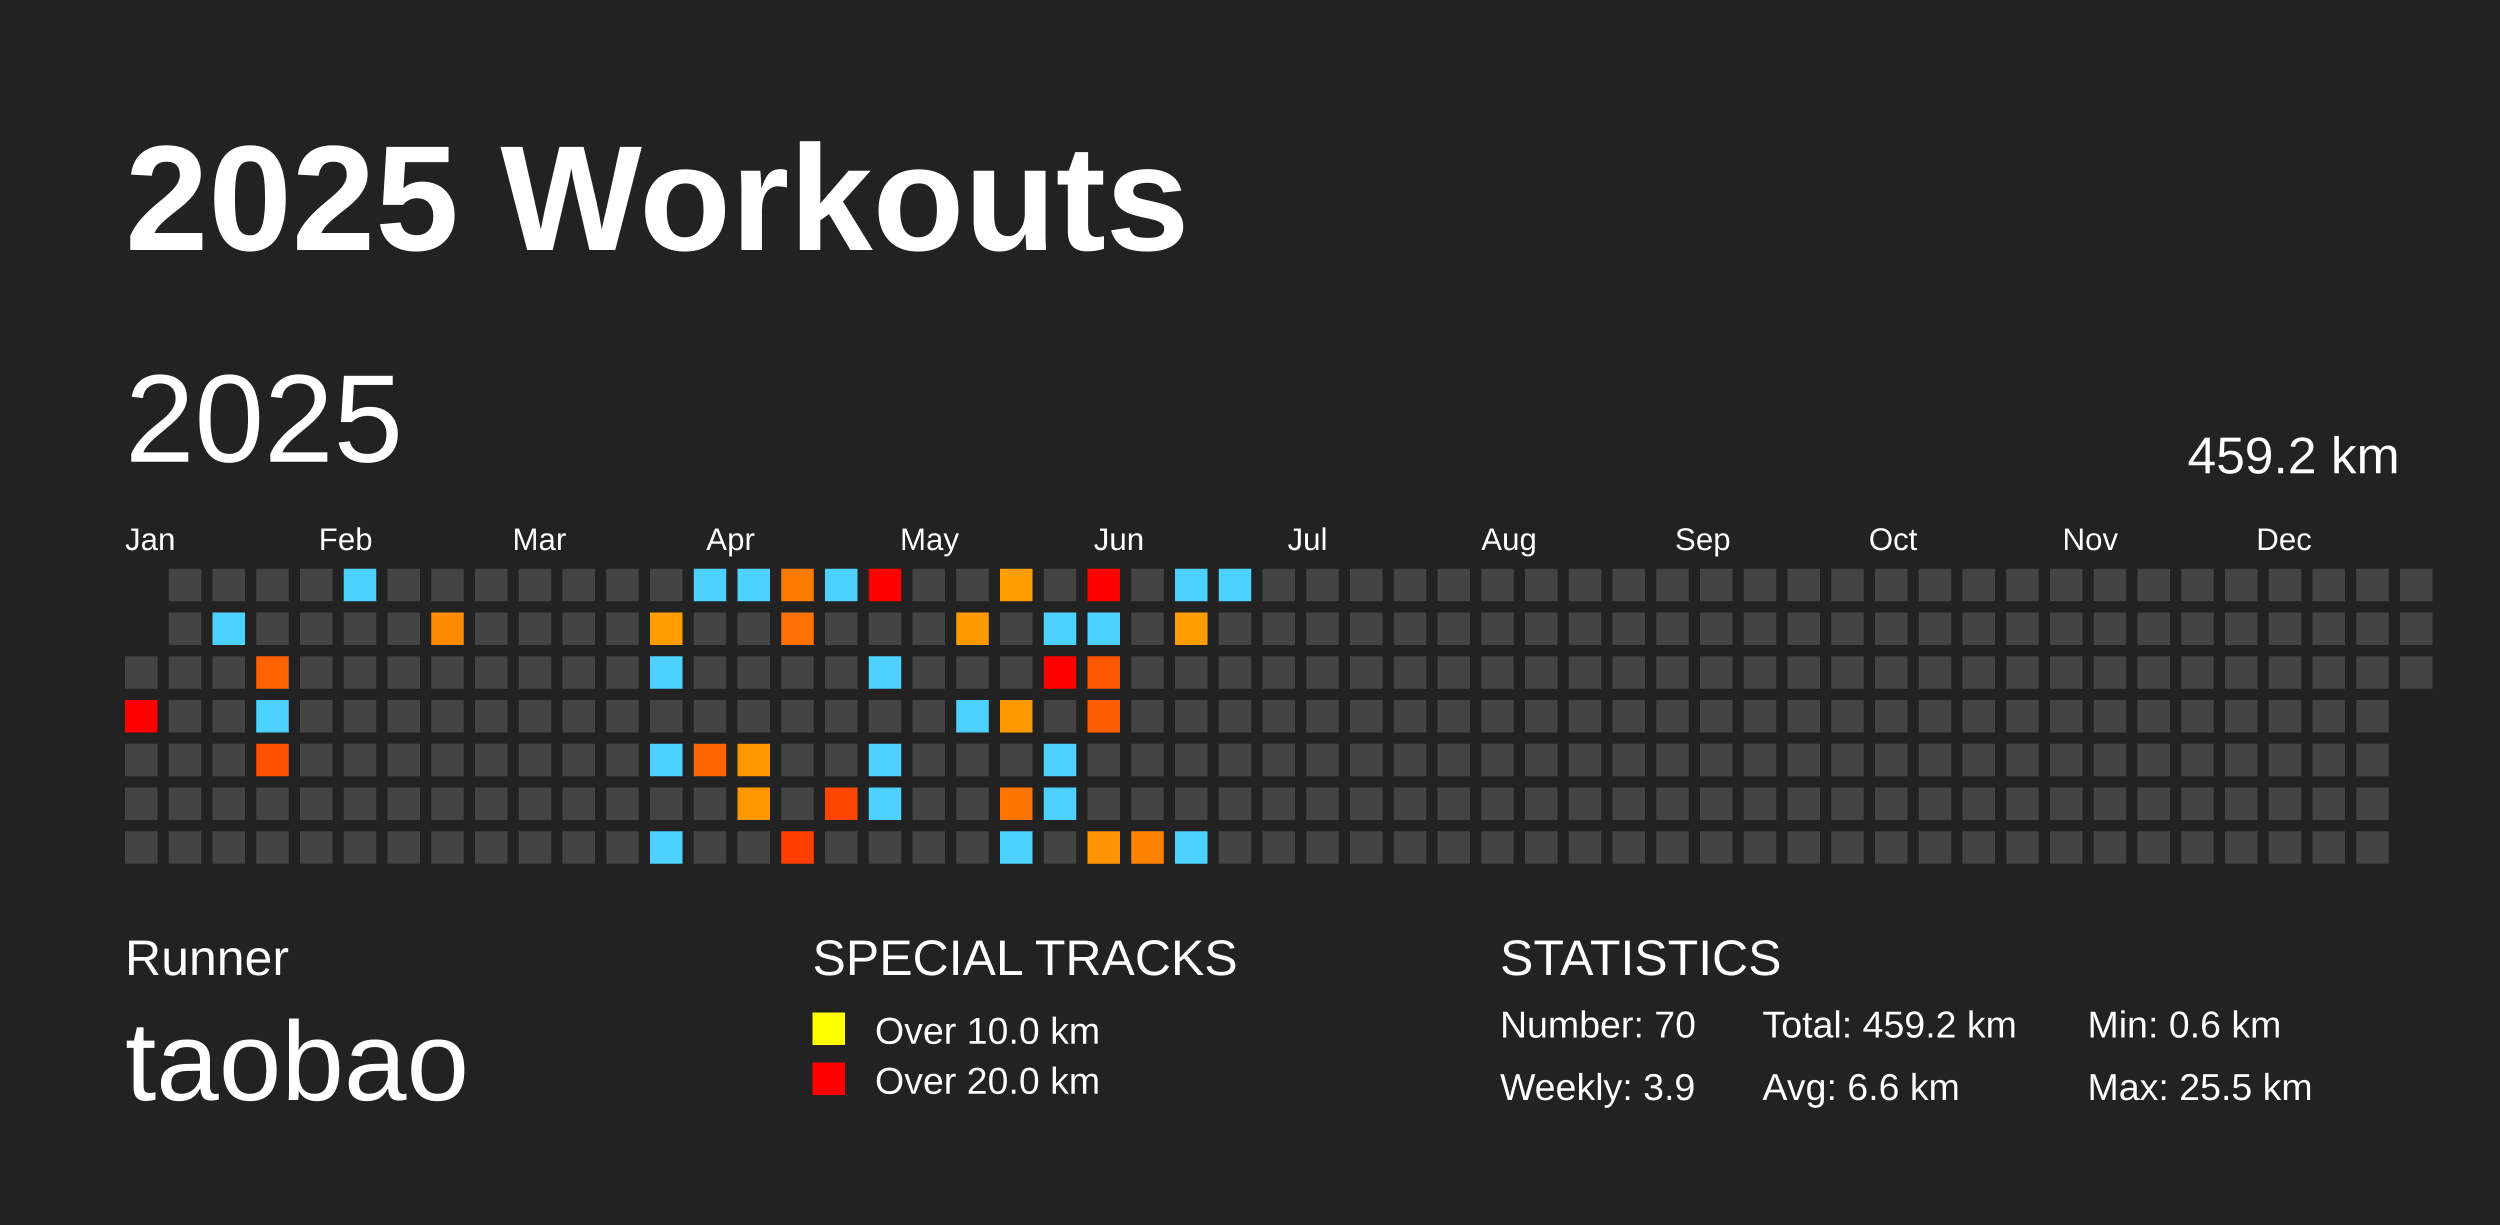
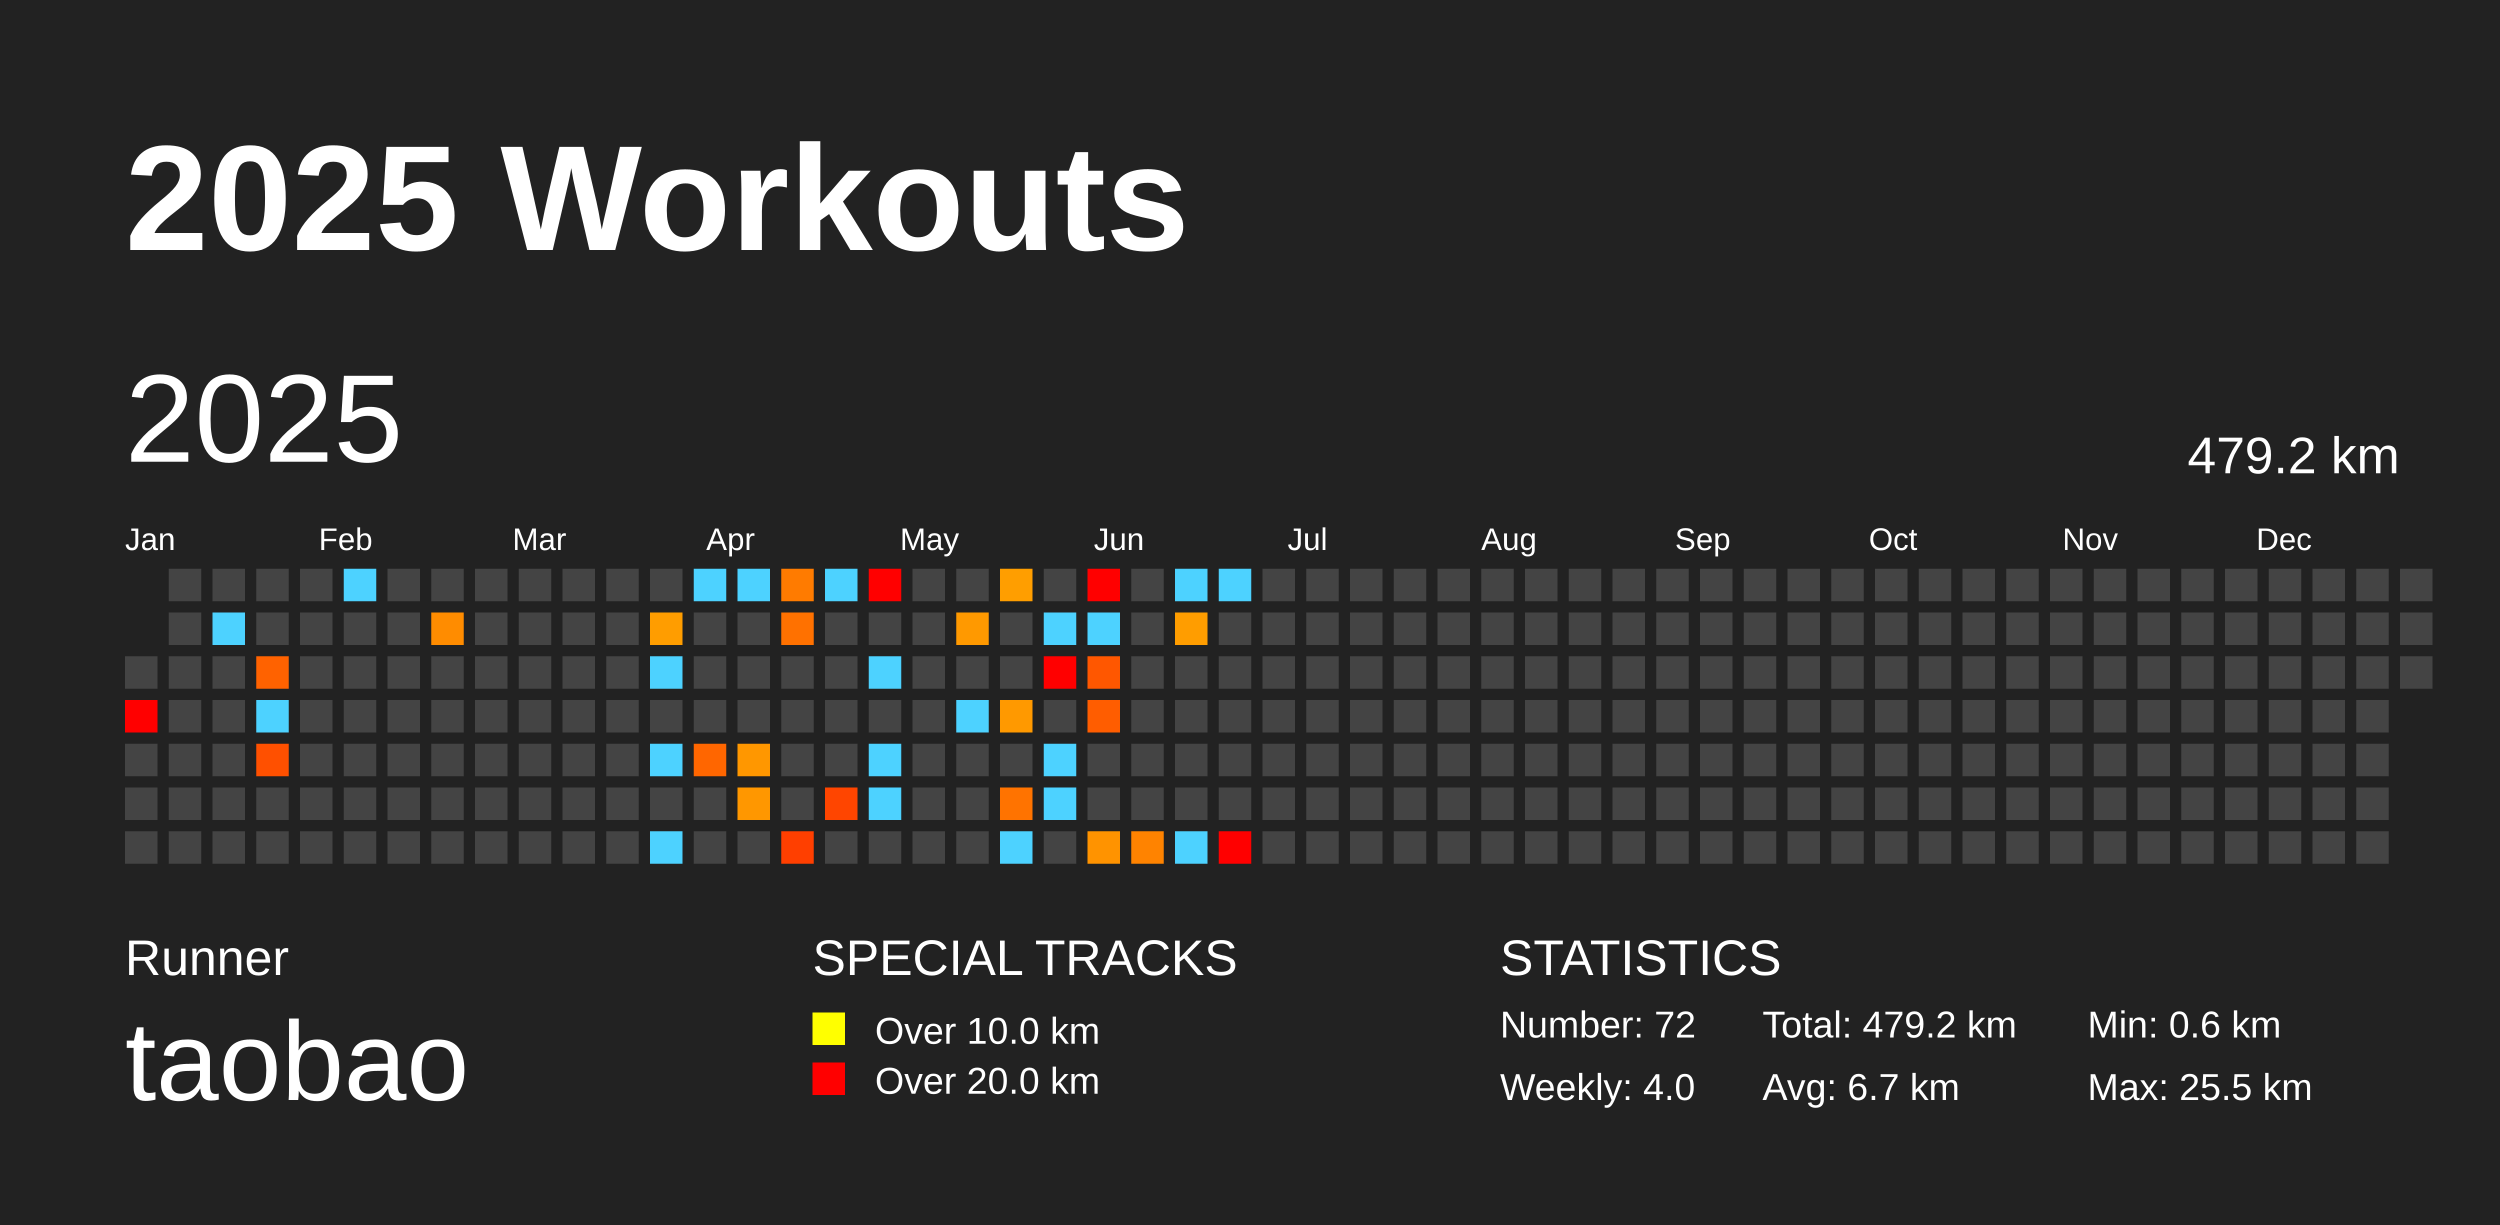
<svg xmlns="http://www.w3.org/2000/svg" baseProfile="full" height="98mm" version="1.1" viewBox="0,0,200,98" width="200mm">
  <defs />
  <rect fill="#222222" height="98" width="200" x="0" y="0" />
  <text fill="#FFFFFF" style="font-size:12px; font-family:Arial; font-weight:bold;" x="10" y="20">2025 Workouts</text>
  <text fill="#FFFFFF" style="font-size:4px; font-family:Arial" x="10" y="78">Runner</text>
  <text fill="#FFFFFF" style="font-size:9px; font-family:Arial" x="10" y="88">taobao</text>
  <text fill="#FFFFFF" style="font-size:4px; font-family:Arial" x="65" y="78">SPECIAL TRACKS</text>
  <rect fill="yellow" height="2.6" width="2.6" x="65" y="81" />
  <text fill="#FFFFFF" style="font-size:3px; font-family:Arial" x="70" y="83.5">Over 10.0 km</text>
  <rect fill="red" height="2.6" width="2.6" x="65" y="85" />
  <text fill="#FFFFFF" style="font-size:3px; font-family:Arial" x="70" y="87.5">Over 20.0 km</text>
  <text fill="#FFFFFF" style="font-size:4px; font-family:Arial" x="120" y="78">STATISTICS</text>
-   <text fill="#FFFFFF" style="font-size:3px; font-family:Arial" x="120" y="83">Number: 70</text>
-   <text fill="#FFFFFF" style="font-size:3px; font-family:Arial" x="120" y="88">Weekly: 3.9</text>
-   <text fill="#FFFFFF" style="font-size:3px; font-family:Arial" x="141" y="83">Total: 459.2 km</text>
-   <text fill="#FFFFFF" style="font-size:3px; font-family:Arial" x="141" y="88">Avg: 6.6 km</text>
+   <text fill="#FFFFFF" style="font-size:3px; font-family:Arial" x="120" y="83">Number: 72</text>
+   <text fill="#FFFFFF" style="font-size:3px; font-family:Arial" x="120" y="88">Weekly: 4.0</text>
+   <text fill="#FFFFFF" style="font-size:3px; font-family:Arial" x="141" y="83">Total: 479.2 km</text>
+   <text fill="#FFFFFF" style="font-size:3px; font-family:Arial" x="141" y="88">Avg: 6.7 km</text>
  <text fill="#FFFFFF" style="font-size:3px; font-family:Arial" x="167" y="83">Min: 0.6 km</text>
  <text fill="#FFFFFF" style="font-size:3px; font-family:Arial" x="167" y="88">Max: 25.5 km</text>
  <text dominant-baseline="hanging" fill="#FFFFFF" style="font-size:10.0px; font-family:Arial;" x="10" y="30">2025</text>
-   <text dominant-baseline="hanging" fill="#FFFFFF" style="font-size:4.125px; font-family:Arial;" x="175" y="35">459.2 km</text>
+   <text dominant-baseline="hanging" fill="#FFFFFF" style="font-size:4.125px; font-family:Arial;" x="175" y="35">479.2 km</text>
  <text fill="#FFFFFF" style="font-size:2.5px; font-family:Arial" x="10.0" y="44">Jan</text>
  <text fill="#FFFFFF" style="font-size:2.5px; font-family:Arial" x="25.5" y="44">Feb</text>
  <text fill="#FFFFFF" style="font-size:2.5px; font-family:Arial" x="41.0" y="44">Mar</text>
  <text fill="#FFFFFF" style="font-size:2.5px; font-family:Arial" x="56.5" y="44">Apr</text>
  <text fill="#FFFFFF" style="font-size:2.5px; font-family:Arial" x="72.0" y="44">May</text>
  <text fill="#FFFFFF" style="font-size:2.5px; font-family:Arial" x="87.5" y="44">Jun</text>
  <text fill="#FFFFFF" style="font-size:2.5px; font-family:Arial" x="103.0" y="44">Jul</text>
  <text fill="#FFFFFF" style="font-size:2.5px; font-family:Arial" x="118.5" y="44">Aug</text>
  <text fill="#FFFFFF" style="font-size:2.5px; font-family:Arial" x="134.0" y="44">Sep</text>
  <text fill="#FFFFFF" style="font-size:2.5px; font-family:Arial" x="149.5" y="44">Oct</text>
  <text fill="#FFFFFF" style="font-size:2.5px; font-family:Arial" x="165.0" y="44">Nov</text>
  <text fill="#FFFFFF" style="font-size:2.5px; font-family:Arial" x="180.5" y="44">Dec</text>
  <rect fill="#444444" height="2.6" width="2.6" x="10.0" y="52.5" />
  <rect fill="red" height="2.6" width="2.6" x="10.0" y="56.0" />
  <rect fill="#444444" height="2.6" width="2.6" x="10.0" y="59.5" />
  <rect fill="#444444" height="2.6" width="2.6" x="10.0" y="63.0" />
  <rect fill="#444444" height="2.6" width="2.6" x="10.0" y="66.5" />
  <rect fill="#444444" height="2.6" width="2.6" x="13.5" y="45.5" />
  <rect fill="#444444" height="2.6" width="2.6" x="13.5" y="49.0" />
  <rect fill="#444444" height="2.6" width="2.6" x="13.5" y="52.5" />
  <rect fill="#444444" height="2.6" width="2.6" x="13.5" y="56.0" />
  <rect fill="#444444" height="2.6" width="2.6" x="13.5" y="59.5" />
  <rect fill="#444444" height="2.6" width="2.6" x="13.5" y="63.0" />
  <rect fill="#444444" height="2.6" width="2.6" x="13.5" y="66.5" />
  <rect fill="#444444" height="2.6" width="2.6" x="17.0" y="45.5" />
  <rect fill="#4dd2ff" height="2.6" width="2.6" x="17.0" y="49.0" />
  <rect fill="#444444" height="2.6" width="2.6" x="17.0" y="52.5" />
  <rect fill="#444444" height="2.6" width="2.6" x="17.0" y="56.0" />
  <rect fill="#444444" height="2.6" width="2.6" x="17.0" y="59.5" />
  <rect fill="#444444" height="2.6" width="2.6" x="17.0" y="63.0" />
  <rect fill="#444444" height="2.6" width="2.6" x="17.0" y="66.5" />
  <rect fill="#444444" height="2.6" width="2.6" x="20.5" y="45.5" />
  <rect fill="#444444" height="2.6" width="2.6" x="20.5" y="49.0" />
  <rect fill="#ff6200" height="2.6" width="2.6" x="20.5" y="52.5" />
  <rect fill="#4dd2ff" height="2.6" width="2.6" x="20.5" y="56.0" />
  <rect fill="#ff5000" height="2.6" width="2.6" x="20.5" y="59.5" />
  <rect fill="#444444" height="2.6" width="2.6" x="20.5" y="63.0" />
  <rect fill="#444444" height="2.6" width="2.6" x="20.5" y="66.5" />
  <rect fill="#444444" height="2.6" width="2.6" x="24.0" y="45.5" />
  <rect fill="#444444" height="2.6" width="2.6" x="24.0" y="49.0" />
  <rect fill="#444444" height="2.6" width="2.6" x="24.0" y="52.5" />
  <rect fill="#444444" height="2.6" width="2.6" x="24.0" y="56.0" />
  <rect fill="#444444" height="2.6" width="2.6" x="24.0" y="59.5" />
  <rect fill="#444444" height="2.6" width="2.6" x="24.0" y="63.0" />
  <rect fill="#444444" height="2.6" width="2.6" x="24.0" y="66.5" />
  <rect fill="#4dd2ff" height="2.6" width="2.6" x="27.5" y="45.5" />
  <rect fill="#444444" height="2.6" width="2.6" x="27.5" y="49.0" />
  <rect fill="#444444" height="2.6" width="2.6" x="27.5" y="52.5" />
  <rect fill="#444444" height="2.6" width="2.6" x="27.5" y="56.0" />
  <rect fill="#444444" height="2.6" width="2.6" x="27.5" y="59.5" />
  <rect fill="#444444" height="2.6" width="2.6" x="27.5" y="63.0" />
  <rect fill="#444444" height="2.6" width="2.6" x="27.5" y="66.5" />
  <rect fill="#444444" height="2.6" width="2.6" x="31.0" y="45.5" />
  <rect fill="#444444" height="2.6" width="2.6" x="31.0" y="49.0" />
  <rect fill="#444444" height="2.6" width="2.6" x="31.0" y="52.5" />
  <rect fill="#444444" height="2.6" width="2.6" x="31.0" y="56.0" />
  <rect fill="#444444" height="2.6" width="2.6" x="31.0" y="59.5" />
  <rect fill="#444444" height="2.6" width="2.6" x="31.0" y="63.0" />
  <rect fill="#444444" height="2.6" width="2.6" x="31.0" y="66.5" />
  <rect fill="#444444" height="2.6" width="2.6" x="34.5" y="45.5" />
  <rect fill="#ff8c00" height="2.6" width="2.6" x="34.5" y="49.0" />
  <rect fill="#444444" height="2.6" width="2.6" x="34.5" y="52.5" />
  <rect fill="#444444" height="2.6" width="2.6" x="34.5" y="56.0" />
  <rect fill="#444444" height="2.6" width="2.6" x="34.5" y="59.5" />
  <rect fill="#444444" height="2.6" width="2.6" x="34.5" y="63.0" />
  <rect fill="#444444" height="2.6" width="2.6" x="34.5" y="66.5" />
  <rect fill="#444444" height="2.6" width="2.6" x="38.0" y="45.5" />
  <rect fill="#444444" height="2.6" width="2.6" x="38.0" y="49.0" />
  <rect fill="#444444" height="2.6" width="2.6" x="38.0" y="52.5" />
  <rect fill="#444444" height="2.6" width="2.6" x="38.0" y="56.0" />
  <rect fill="#444444" height="2.6" width="2.6" x="38.0" y="59.5" />
  <rect fill="#444444" height="2.6" width="2.6" x="38.0" y="63.0" />
  <rect fill="#444444" height="2.6" width="2.6" x="38.0" y="66.5" />
  <rect fill="#444444" height="2.6" width="2.6" x="41.5" y="45.5" />
  <rect fill="#444444" height="2.6" width="2.6" x="41.5" y="49.0" />
  <rect fill="#444444" height="2.6" width="2.6" x="41.5" y="52.5" />
  <rect fill="#444444" height="2.6" width="2.6" x="41.5" y="56.0" />
  <rect fill="#444444" height="2.6" width="2.6" x="41.5" y="59.5" />
  <rect fill="#444444" height="2.6" width="2.6" x="41.5" y="63.0" />
  <rect fill="#444444" height="2.6" width="2.6" x="41.5" y="66.5" />
  <rect fill="#444444" height="2.6" width="2.6" x="45.0" y="45.5" />
  <rect fill="#444444" height="2.6" width="2.6" x="45.0" y="49.0" />
  <rect fill="#444444" height="2.6" width="2.6" x="45.0" y="52.5" />
  <rect fill="#444444" height="2.6" width="2.6" x="45.0" y="56.0" />
  <rect fill="#444444" height="2.6" width="2.6" x="45.0" y="59.5" />
  <rect fill="#444444" height="2.6" width="2.6" x="45.0" y="63.0" />
  <rect fill="#444444" height="2.6" width="2.6" x="45.0" y="66.5" />
  <rect fill="#444444" height="2.6" width="2.6" x="48.5" y="45.5" />
  <rect fill="#444444" height="2.6" width="2.6" x="48.5" y="49.0" />
  <rect fill="#444444" height="2.6" width="2.6" x="48.5" y="52.5" />
  <rect fill="#444444" height="2.6" width="2.6" x="48.5" y="56.0" />
  <rect fill="#444444" height="2.6" width="2.6" x="48.5" y="59.5" />
  <rect fill="#444444" height="2.6" width="2.6" x="48.5" y="63.0" />
  <rect fill="#444444" height="2.6" width="2.6" x="48.5" y="66.5" />
  <rect fill="#444444" height="2.6" width="2.6" x="52.0" y="45.5" />
  <rect fill="#ff9d00" height="2.6" width="2.6" x="52.0" y="49.0" />
  <rect fill="#4dd2ff" height="2.6" width="2.6" x="52.0" y="52.5" />
  <rect fill="#444444" height="2.6" width="2.6" x="52.0" y="56.0" />
  <rect fill="#4dd2ff" height="2.6" width="2.6" x="52.0" y="59.5" />
  <rect fill="#444444" height="2.6" width="2.6" x="52.0" y="63.0" />
  <rect fill="#4dd2ff" height="2.6" width="2.6" x="52.0" y="66.5" />
  <rect fill="#4dd2ff" height="2.6" width="2.6" x="55.5" y="45.5" />
  <rect fill="#444444" height="2.6" width="2.6" x="55.5" y="49.0" />
  <rect fill="#444444" height="2.6" width="2.6" x="55.5" y="52.5" />
  <rect fill="#444444" height="2.6" width="2.6" x="55.5" y="56.0" />
  <rect fill="#ff6600" height="2.6" width="2.6" x="55.5" y="59.5" />
  <rect fill="#444444" height="2.6" width="2.6" x="55.5" y="63.0" />
  <rect fill="#444444" height="2.6" width="2.6" x="55.5" y="66.5" />
  <rect fill="#4dd2ff" height="2.6" width="2.6" x="59.0" y="45.5" />
  <rect fill="#444444" height="2.6" width="2.6" x="59.0" y="49.0" />
  <rect fill="#444444" height="2.6" width="2.6" x="59.0" y="52.5" />
  <rect fill="#444444" height="2.6" width="2.6" x="59.0" y="56.0" />
  <rect fill="#ff9700" height="2.6" width="2.6" x="59.0" y="59.5" />
  <rect fill="#ff9700" height="2.6" width="2.6" x="59.0" y="63.0" />
  <rect fill="#444444" height="2.6" width="2.6" x="59.0" y="66.5" />
  <rect fill="#ff7b00" height="2.6" width="2.6" x="62.5" y="45.5" />
  <rect fill="#ff7100" height="2.6" width="2.6" x="62.5" y="49.0" />
  <rect fill="#444444" height="2.6" width="2.6" x="62.5" y="52.5" />
  <rect fill="#444444" height="2.6" width="2.6" x="62.5" y="56.0" />
  <rect fill="#444444" height="2.6" width="2.6" x="62.5" y="59.5" />
  <rect fill="#444444" height="2.6" width="2.6" x="62.5" y="63.0" />
  <rect fill="#ff3f00" height="2.6" width="2.6" x="62.5" y="66.5" />
  <rect fill="#4dd2ff" height="2.6" width="2.6" x="66.0" y="45.5" />
  <rect fill="#444444" height="2.6" width="2.6" x="66.0" y="49.0" />
  <rect fill="#444444" height="2.6" width="2.6" x="66.0" y="52.5" />
  <rect fill="#444444" height="2.6" width="2.6" x="66.0" y="56.0" />
  <rect fill="#444444" height="2.6" width="2.6" x="66.0" y="59.5" />
  <rect fill="#ff4500" height="2.6" width="2.6" x="66.0" y="63.0" />
  <rect fill="#444444" height="2.6" width="2.6" x="66.0" y="66.5" />
  <rect fill="red" height="2.6" width="2.6" x="69.5" y="45.5" />
  <rect fill="#444444" height="2.6" width="2.6" x="69.5" y="49.0" />
  <rect fill="#4dd2ff" height="2.6" width="2.6" x="69.5" y="52.5" />
  <rect fill="#444444" height="2.6" width="2.6" x="69.5" y="56.0" />
  <rect fill="#4dd2ff" height="2.6" width="2.6" x="69.5" y="59.5" />
  <rect fill="#4dd2ff" height="2.6" width="2.6" x="69.5" y="63.0" />
  <rect fill="#444444" height="2.6" width="2.6" x="69.5" y="66.5" />
  <rect fill="#444444" height="2.6" width="2.6" x="73.0" y="45.5" />
  <rect fill="#444444" height="2.6" width="2.6" x="73.0" y="49.0" />
  <rect fill="#444444" height="2.6" width="2.6" x="73.0" y="52.5" />
  <rect fill="#444444" height="2.6" width="2.6" x="73.0" y="56.0" />
  <rect fill="#444444" height="2.6" width="2.6" x="73.0" y="59.5" />
  <rect fill="#444444" height="2.6" width="2.6" x="73.0" y="63.0" />
  <rect fill="#444444" height="2.6" width="2.6" x="73.0" y="66.5" />
  <rect fill="#444444" height="2.6" width="2.6" x="76.5" y="45.5" />
  <rect fill="#ff9900" height="2.6" width="2.6" x="76.5" y="49.0" />
  <rect fill="#444444" height="2.6" width="2.6" x="76.5" y="52.5" />
  <rect fill="#4dd2ff" height="2.6" width="2.6" x="76.5" y="56.0" />
  <rect fill="#444444" height="2.6" width="2.6" x="76.5" y="59.5" />
  <rect fill="#444444" height="2.6" width="2.6" x="76.5" y="63.0" />
  <rect fill="#444444" height="2.6" width="2.6" x="76.5" y="66.5" />
  <rect fill="#ff9e00" height="2.6" width="2.6" x="80.0" y="45.5" />
  <rect fill="#444444" height="2.6" width="2.6" x="80.0" y="49.0" />
  <rect fill="#444444" height="2.6" width="2.6" x="80.0" y="52.5" />
  <rect fill="#ff9900" height="2.6" width="2.6" x="80.0" y="56.0" />
  <rect fill="#444444" height="2.6" width="2.6" x="80.0" y="59.5" />
  <rect fill="#ff7300" height="2.6" width="2.6" x="80.0" y="63.0" />
  <rect fill="#4dd2ff" height="2.6" width="2.6" x="80.0" y="66.5" />
  <rect fill="#444444" height="2.6" width="2.6" x="83.5" y="45.5" />
  <rect fill="#4dd2ff" height="2.6" width="2.6" x="83.5" y="49.0" />
  <rect fill="red" height="2.6" width="2.6" x="83.5" y="52.5" />
  <rect fill="#444444" height="2.6" width="2.6" x="83.5" y="56.0" />
  <rect fill="#4dd2ff" height="2.6" width="2.6" x="83.5" y="59.5" />
  <rect fill="#4dd2ff" height="2.6" width="2.6" x="83.5" y="63.0" />
  <rect fill="#444444" height="2.6" width="2.6" x="83.5" y="66.5" />
  <rect fill="red" height="2.6" width="2.6" x="87.0" y="45.5" />
  <rect fill="#4dd2ff" height="2.6" width="2.6" x="87.0" y="49.0" />
  <rect fill="#ff5700" height="2.6" width="2.6" x="87.0" y="52.5" />
  <rect fill="#ff5d00" height="2.6" width="2.6" x="87.0" y="56.0" />
  <rect fill="#444444" height="2.6" width="2.6" x="87.0" y="59.5" />
  <rect fill="#444444" height="2.6" width="2.6" x="87.0" y="63.0" />
  <rect fill="#ff9300" height="2.6" width="2.6" x="87.0" y="66.5" />
  <rect fill="#444444" height="2.6" width="2.6" x="90.5" y="45.5" />
  <rect fill="#444444" height="2.6" width="2.6" x="90.5" y="49.0" />
  <rect fill="#444444" height="2.6" width="2.6" x="90.5" y="52.5" />
  <rect fill="#444444" height="2.6" width="2.6" x="90.5" y="56.0" />
  <rect fill="#444444" height="2.6" width="2.6" x="90.5" y="59.5" />
  <rect fill="#444444" height="2.6" width="2.6" x="90.5" y="63.0" />
  <rect fill="#ff8300" height="2.6" width="2.6" x="90.5" y="66.5" />
  <rect fill="#4dd2ff" height="2.6" width="2.6" x="94.0" y="45.5" />
  <rect fill="#ff9d00" height="2.6" width="2.6" x="94.0" y="49.0" />
  <rect fill="#444444" height="2.6" width="2.6" x="94.0" y="52.5" />
  <rect fill="#444444" height="2.6" width="2.6" x="94.0" y="56.0" />
  <rect fill="#444444" height="2.6" width="2.6" x="94.0" y="59.5" />
  <rect fill="#444444" height="2.6" width="2.6" x="94.0" y="63.0" />
  <rect fill="#4dd2ff" height="2.6" width="2.6" x="94.0" y="66.5" />
  <rect fill="#4dd2ff" height="2.6" width="2.6" x="97.5" y="45.5" />
  <rect fill="#444444" height="2.6" width="2.6" x="97.5" y="49.0" />
  <rect fill="#444444" height="2.6" width="2.6" x="97.5" y="52.5" />
  <rect fill="#444444" height="2.6" width="2.6" x="97.5" y="56.0" />
  <rect fill="#444444" height="2.6" width="2.6" x="97.5" y="59.5" />
  <rect fill="#444444" height="2.6" width="2.6" x="97.5" y="63.0" />
-   <rect fill="#444444" height="2.6" width="2.6" x="97.5" y="66.5" />
+   <rect fill="red" height="2.6" width="2.6" x="97.5" y="66.5" />
  <rect fill="#444444" height="2.6" width="2.6" x="101.0" y="45.5" />
  <rect fill="#444444" height="2.6" width="2.6" x="101.0" y="49.0" />
  <rect fill="#444444" height="2.6" width="2.6" x="101.0" y="52.5" />
  <rect fill="#444444" height="2.6" width="2.6" x="101.0" y="56.0" />
  <rect fill="#444444" height="2.6" width="2.6" x="101.0" y="59.5" />
  <rect fill="#444444" height="2.6" width="2.6" x="101.0" y="63.0" />
  <rect fill="#444444" height="2.6" width="2.6" x="101.0" y="66.5" />
  <rect fill="#444444" height="2.6" width="2.6" x="104.5" y="45.5" />
  <rect fill="#444444" height="2.6" width="2.6" x="104.5" y="49.0" />
  <rect fill="#444444" height="2.6" width="2.6" x="104.5" y="52.5" />
  <rect fill="#444444" height="2.6" width="2.6" x="104.5" y="56.0" />
  <rect fill="#444444" height="2.6" width="2.6" x="104.5" y="59.5" />
  <rect fill="#444444" height="2.6" width="2.6" x="104.5" y="63.0" />
  <rect fill="#444444" height="2.6" width="2.6" x="104.5" y="66.5" />
  <rect fill="#444444" height="2.6" width="2.6" x="108.0" y="45.5" />
  <rect fill="#444444" height="2.6" width="2.6" x="108.0" y="49.0" />
  <rect fill="#444444" height="2.6" width="2.6" x="108.0" y="52.5" />
  <rect fill="#444444" height="2.6" width="2.6" x="108.0" y="56.0" />
  <rect fill="#444444" height="2.6" width="2.6" x="108.0" y="59.5" />
  <rect fill="#444444" height="2.6" width="2.6" x="108.0" y="63.0" />
  <rect fill="#444444" height="2.6" width="2.6" x="108.0" y="66.5" />
  <rect fill="#444444" height="2.6" width="2.6" x="111.5" y="45.5" />
  <rect fill="#444444" height="2.6" width="2.6" x="111.5" y="49.0" />
  <rect fill="#444444" height="2.6" width="2.6" x="111.5" y="52.5" />
  <rect fill="#444444" height="2.6" width="2.6" x="111.5" y="56.0" />
  <rect fill="#444444" height="2.6" width="2.6" x="111.5" y="59.5" />
  <rect fill="#444444" height="2.6" width="2.6" x="111.5" y="63.0" />
  <rect fill="#444444" height="2.6" width="2.6" x="111.5" y="66.5" />
  <rect fill="#444444" height="2.6" width="2.6" x="115.0" y="45.5" />
  <rect fill="#444444" height="2.6" width="2.6" x="115.0" y="49.0" />
  <rect fill="#444444" height="2.6" width="2.6" x="115.0" y="52.5" />
  <rect fill="#444444" height="2.6" width="2.6" x="115.0" y="56.0" />
  <rect fill="#444444" height="2.6" width="2.6" x="115.0" y="59.5" />
  <rect fill="#444444" height="2.6" width="2.6" x="115.0" y="63.0" />
  <rect fill="#444444" height="2.6" width="2.6" x="115.0" y="66.5" />
  <rect fill="#444444" height="2.6" width="2.6" x="118.5" y="45.5" />
  <rect fill="#444444" height="2.6" width="2.6" x="118.5" y="49.0" />
  <rect fill="#444444" height="2.6" width="2.6" x="118.5" y="52.5" />
  <rect fill="#444444" height="2.6" width="2.6" x="118.5" y="56.0" />
  <rect fill="#444444" height="2.6" width="2.6" x="118.5" y="59.5" />
  <rect fill="#444444" height="2.6" width="2.6" x="118.5" y="63.0" />
  <rect fill="#444444" height="2.6" width="2.6" x="118.5" y="66.5" />
  <rect fill="#444444" height="2.6" width="2.6" x="122.0" y="45.5" />
  <rect fill="#444444" height="2.6" width="2.6" x="122.0" y="49.0" />
  <rect fill="#444444" height="2.6" width="2.6" x="122.0" y="52.5" />
  <rect fill="#444444" height="2.6" width="2.6" x="122.0" y="56.0" />
  <rect fill="#444444" height="2.6" width="2.6" x="122.0" y="59.5" />
  <rect fill="#444444" height="2.6" width="2.6" x="122.0" y="63.0" />
  <rect fill="#444444" height="2.6" width="2.6" x="122.0" y="66.5" />
  <rect fill="#444444" height="2.6" width="2.6" x="125.5" y="45.5" />
  <rect fill="#444444" height="2.6" width="2.6" x="125.5" y="49.0" />
  <rect fill="#444444" height="2.6" width="2.6" x="125.5" y="52.5" />
  <rect fill="#444444" height="2.6" width="2.6" x="125.5" y="56.0" />
  <rect fill="#444444" height="2.6" width="2.6" x="125.5" y="59.5" />
  <rect fill="#444444" height="2.6" width="2.6" x="125.5" y="63.0" />
  <rect fill="#444444" height="2.6" width="2.6" x="125.5" y="66.5" />
  <rect fill="#444444" height="2.6" width="2.6" x="129.0" y="45.5" />
  <rect fill="#444444" height="2.6" width="2.6" x="129.0" y="49.0" />
  <rect fill="#444444" height="2.6" width="2.6" x="129.0" y="52.5" />
  <rect fill="#444444" height="2.6" width="2.6" x="129.0" y="56.0" />
  <rect fill="#444444" height="2.6" width="2.6" x="129.0" y="59.5" />
  <rect fill="#444444" height="2.6" width="2.6" x="129.0" y="63.0" />
  <rect fill="#444444" height="2.6" width="2.6" x="129.0" y="66.5" />
  <rect fill="#444444" height="2.6" width="2.6" x="132.5" y="45.5" />
  <rect fill="#444444" height="2.6" width="2.6" x="132.5" y="49.0" />
  <rect fill="#444444" height="2.6" width="2.6" x="132.5" y="52.5" />
  <rect fill="#444444" height="2.6" width="2.6" x="132.5" y="56.0" />
  <rect fill="#444444" height="2.6" width="2.6" x="132.5" y="59.5" />
  <rect fill="#444444" height="2.6" width="2.6" x="132.5" y="63.0" />
  <rect fill="#444444" height="2.6" width="2.6" x="132.5" y="66.5" />
  <rect fill="#444444" height="2.6" width="2.6" x="136.0" y="45.5" />
  <rect fill="#444444" height="2.6" width="2.6" x="136.0" y="49.0" />
  <rect fill="#444444" height="2.6" width="2.6" x="136.0" y="52.5" />
  <rect fill="#444444" height="2.6" width="2.6" x="136.0" y="56.0" />
  <rect fill="#444444" height="2.6" width="2.6" x="136.0" y="59.5" />
  <rect fill="#444444" height="2.6" width="2.6" x="136.0" y="63.0" />
  <rect fill="#444444" height="2.6" width="2.6" x="136.0" y="66.5" />
  <rect fill="#444444" height="2.6" width="2.6" x="139.5" y="45.5" />
  <rect fill="#444444" height="2.6" width="2.6" x="139.5" y="49.0" />
  <rect fill="#444444" height="2.6" width="2.6" x="139.5" y="52.5" />
  <rect fill="#444444" height="2.6" width="2.6" x="139.5" y="56.0" />
  <rect fill="#444444" height="2.6" width="2.6" x="139.5" y="59.5" />
  <rect fill="#444444" height="2.6" width="2.6" x="139.5" y="63.0" />
  <rect fill="#444444" height="2.6" width="2.6" x="139.5" y="66.5" />
  <rect fill="#444444" height="2.6" width="2.6" x="143.0" y="45.5" />
  <rect fill="#444444" height="2.6" width="2.6" x="143.0" y="49.0" />
  <rect fill="#444444" height="2.6" width="2.6" x="143.0" y="52.5" />
  <rect fill="#444444" height="2.6" width="2.6" x="143.0" y="56.0" />
  <rect fill="#444444" height="2.6" width="2.6" x="143.0" y="59.5" />
  <rect fill="#444444" height="2.6" width="2.6" x="143.0" y="63.0" />
  <rect fill="#444444" height="2.6" width="2.6" x="143.0" y="66.5" />
  <rect fill="#444444" height="2.6" width="2.6" x="146.5" y="45.5" />
  <rect fill="#444444" height="2.6" width="2.6" x="146.5" y="49.0" />
  <rect fill="#444444" height="2.6" width="2.6" x="146.5" y="52.5" />
  <rect fill="#444444" height="2.6" width="2.6" x="146.5" y="56.0" />
  <rect fill="#444444" height="2.6" width="2.6" x="146.5" y="59.5" />
  <rect fill="#444444" height="2.6" width="2.6" x="146.5" y="63.0" />
  <rect fill="#444444" height="2.6" width="2.6" x="146.5" y="66.5" />
  <rect fill="#444444" height="2.6" width="2.6" x="150.0" y="45.5" />
  <rect fill="#444444" height="2.6" width="2.6" x="150.0" y="49.0" />
  <rect fill="#444444" height="2.6" width="2.6" x="150.0" y="52.5" />
  <rect fill="#444444" height="2.6" width="2.6" x="150.0" y="56.0" />
  <rect fill="#444444" height="2.6" width="2.6" x="150.0" y="59.5" />
  <rect fill="#444444" height="2.6" width="2.6" x="150.0" y="63.0" />
  <rect fill="#444444" height="2.6" width="2.6" x="150.0" y="66.5" />
  <rect fill="#444444" height="2.6" width="2.6" x="153.5" y="45.5" />
  <rect fill="#444444" height="2.6" width="2.6" x="153.5" y="49.0" />
  <rect fill="#444444" height="2.6" width="2.6" x="153.5" y="52.5" />
  <rect fill="#444444" height="2.6" width="2.6" x="153.5" y="56.0" />
  <rect fill="#444444" height="2.6" width="2.6" x="153.5" y="59.5" />
  <rect fill="#444444" height="2.6" width="2.6" x="153.5" y="63.0" />
  <rect fill="#444444" height="2.6" width="2.6" x="153.5" y="66.5" />
  <rect fill="#444444" height="2.6" width="2.6" x="157.0" y="45.5" />
  <rect fill="#444444" height="2.6" width="2.6" x="157.0" y="49.0" />
  <rect fill="#444444" height="2.6" width="2.6" x="157.0" y="52.5" />
  <rect fill="#444444" height="2.6" width="2.6" x="157.0" y="56.0" />
  <rect fill="#444444" height="2.6" width="2.6" x="157.0" y="59.5" />
  <rect fill="#444444" height="2.6" width="2.6" x="157.0" y="63.0" />
  <rect fill="#444444" height="2.6" width="2.6" x="157.0" y="66.5" />
  <rect fill="#444444" height="2.6" width="2.6" x="160.5" y="45.5" />
  <rect fill="#444444" height="2.6" width="2.6" x="160.5" y="49.0" />
  <rect fill="#444444" height="2.6" width="2.6" x="160.5" y="52.5" />
  <rect fill="#444444" height="2.6" width="2.6" x="160.5" y="56.0" />
  <rect fill="#444444" height="2.6" width="2.6" x="160.5" y="59.5" />
  <rect fill="#444444" height="2.6" width="2.6" x="160.5" y="63.0" />
  <rect fill="#444444" height="2.6" width="2.6" x="160.5" y="66.5" />
  <rect fill="#444444" height="2.6" width="2.6" x="164.0" y="45.5" />
  <rect fill="#444444" height="2.6" width="2.6" x="164.0" y="49.0" />
  <rect fill="#444444" height="2.6" width="2.6" x="164.0" y="52.5" />
  <rect fill="#444444" height="2.6" width="2.6" x="164.0" y="56.0" />
  <rect fill="#444444" height="2.6" width="2.6" x="164.0" y="59.5" />
  <rect fill="#444444" height="2.6" width="2.6" x="164.0" y="63.0" />
  <rect fill="#444444" height="2.6" width="2.6" x="164.0" y="66.5" />
  <rect fill="#444444" height="2.6" width="2.6" x="167.5" y="45.5" />
  <rect fill="#444444" height="2.6" width="2.6" x="167.5" y="49.0" />
  <rect fill="#444444" height="2.6" width="2.6" x="167.5" y="52.5" />
  <rect fill="#444444" height="2.6" width="2.6" x="167.5" y="56.0" />
  <rect fill="#444444" height="2.6" width="2.6" x="167.5" y="59.5" />
  <rect fill="#444444" height="2.6" width="2.6" x="167.5" y="63.0" />
  <rect fill="#444444" height="2.6" width="2.6" x="167.5" y="66.5" />
  <rect fill="#444444" height="2.6" width="2.6" x="171.0" y="45.5" />
  <rect fill="#444444" height="2.6" width="2.6" x="171.0" y="49.0" />
  <rect fill="#444444" height="2.6" width="2.6" x="171.0" y="52.5" />
  <rect fill="#444444" height="2.6" width="2.6" x="171.0" y="56.0" />
  <rect fill="#444444" height="2.6" width="2.6" x="171.0" y="59.5" />
  <rect fill="#444444" height="2.6" width="2.6" x="171.0" y="63.0" />
  <rect fill="#444444" height="2.6" width="2.6" x="171.0" y="66.5" />
  <rect fill="#444444" height="2.6" width="2.6" x="174.5" y="45.5" />
  <rect fill="#444444" height="2.6" width="2.6" x="174.5" y="49.0" />
  <rect fill="#444444" height="2.6" width="2.6" x="174.5" y="52.5" />
  <rect fill="#444444" height="2.6" width="2.6" x="174.5" y="56.0" />
  <rect fill="#444444" height="2.6" width="2.6" x="174.5" y="59.5" />
  <rect fill="#444444" height="2.6" width="2.6" x="174.5" y="63.0" />
  <rect fill="#444444" height="2.6" width="2.6" x="174.5" y="66.5" />
  <rect fill="#444444" height="2.6" width="2.6" x="178.0" y="45.5" />
  <rect fill="#444444" height="2.6" width="2.6" x="178.0" y="49.0" />
  <rect fill="#444444" height="2.6" width="2.6" x="178.0" y="52.5" />
  <rect fill="#444444" height="2.6" width="2.6" x="178.0" y="56.0" />
  <rect fill="#444444" height="2.6" width="2.6" x="178.0" y="59.5" />
  <rect fill="#444444" height="2.6" width="2.6" x="178.0" y="63.0" />
  <rect fill="#444444" height="2.6" width="2.6" x="178.0" y="66.5" />
  <rect fill="#444444" height="2.6" width="2.6" x="181.5" y="45.5" />
  <rect fill="#444444" height="2.6" width="2.6" x="181.5" y="49.0" />
  <rect fill="#444444" height="2.6" width="2.6" x="181.5" y="52.5" />
  <rect fill="#444444" height="2.6" width="2.6" x="181.5" y="56.0" />
  <rect fill="#444444" height="2.6" width="2.6" x="181.5" y="59.5" />
  <rect fill="#444444" height="2.6" width="2.6" x="181.5" y="63.0" />
  <rect fill="#444444" height="2.6" width="2.6" x="181.5" y="66.5" />
  <rect fill="#444444" height="2.6" width="2.6" x="185.0" y="45.5" />
  <rect fill="#444444" height="2.6" width="2.6" x="185.0" y="49.0" />
  <rect fill="#444444" height="2.6" width="2.6" x="185.0" y="52.5" />
  <rect fill="#444444" height="2.6" width="2.6" x="185.0" y="56.0" />
  <rect fill="#444444" height="2.6" width="2.6" x="185.0" y="59.5" />
  <rect fill="#444444" height="2.6" width="2.6" x="185.0" y="63.0" />
  <rect fill="#444444" height="2.6" width="2.6" x="185.0" y="66.5" />
  <rect fill="#444444" height="2.6" width="2.6" x="188.5" y="45.5" />
  <rect fill="#444444" height="2.6" width="2.6" x="188.5" y="49.0" />
  <rect fill="#444444" height="2.6" width="2.6" x="188.5" y="52.5" />
  <rect fill="#444444" height="2.6" width="2.6" x="188.5" y="56.0" />
  <rect fill="#444444" height="2.6" width="2.6" x="188.5" y="59.5" />
  <rect fill="#444444" height="2.6" width="2.6" x="188.5" y="63.0" />
  <rect fill="#444444" height="2.6" width="2.6" x="188.5" y="66.5" />
  <rect fill="#444444" height="2.6" width="2.6" x="192.0" y="45.5" />
  <rect fill="#444444" height="2.6" width="2.6" x="192.0" y="49.0" />
  <rect fill="#444444" height="2.6" width="2.6" x="192.0" y="52.5" />
</svg>
